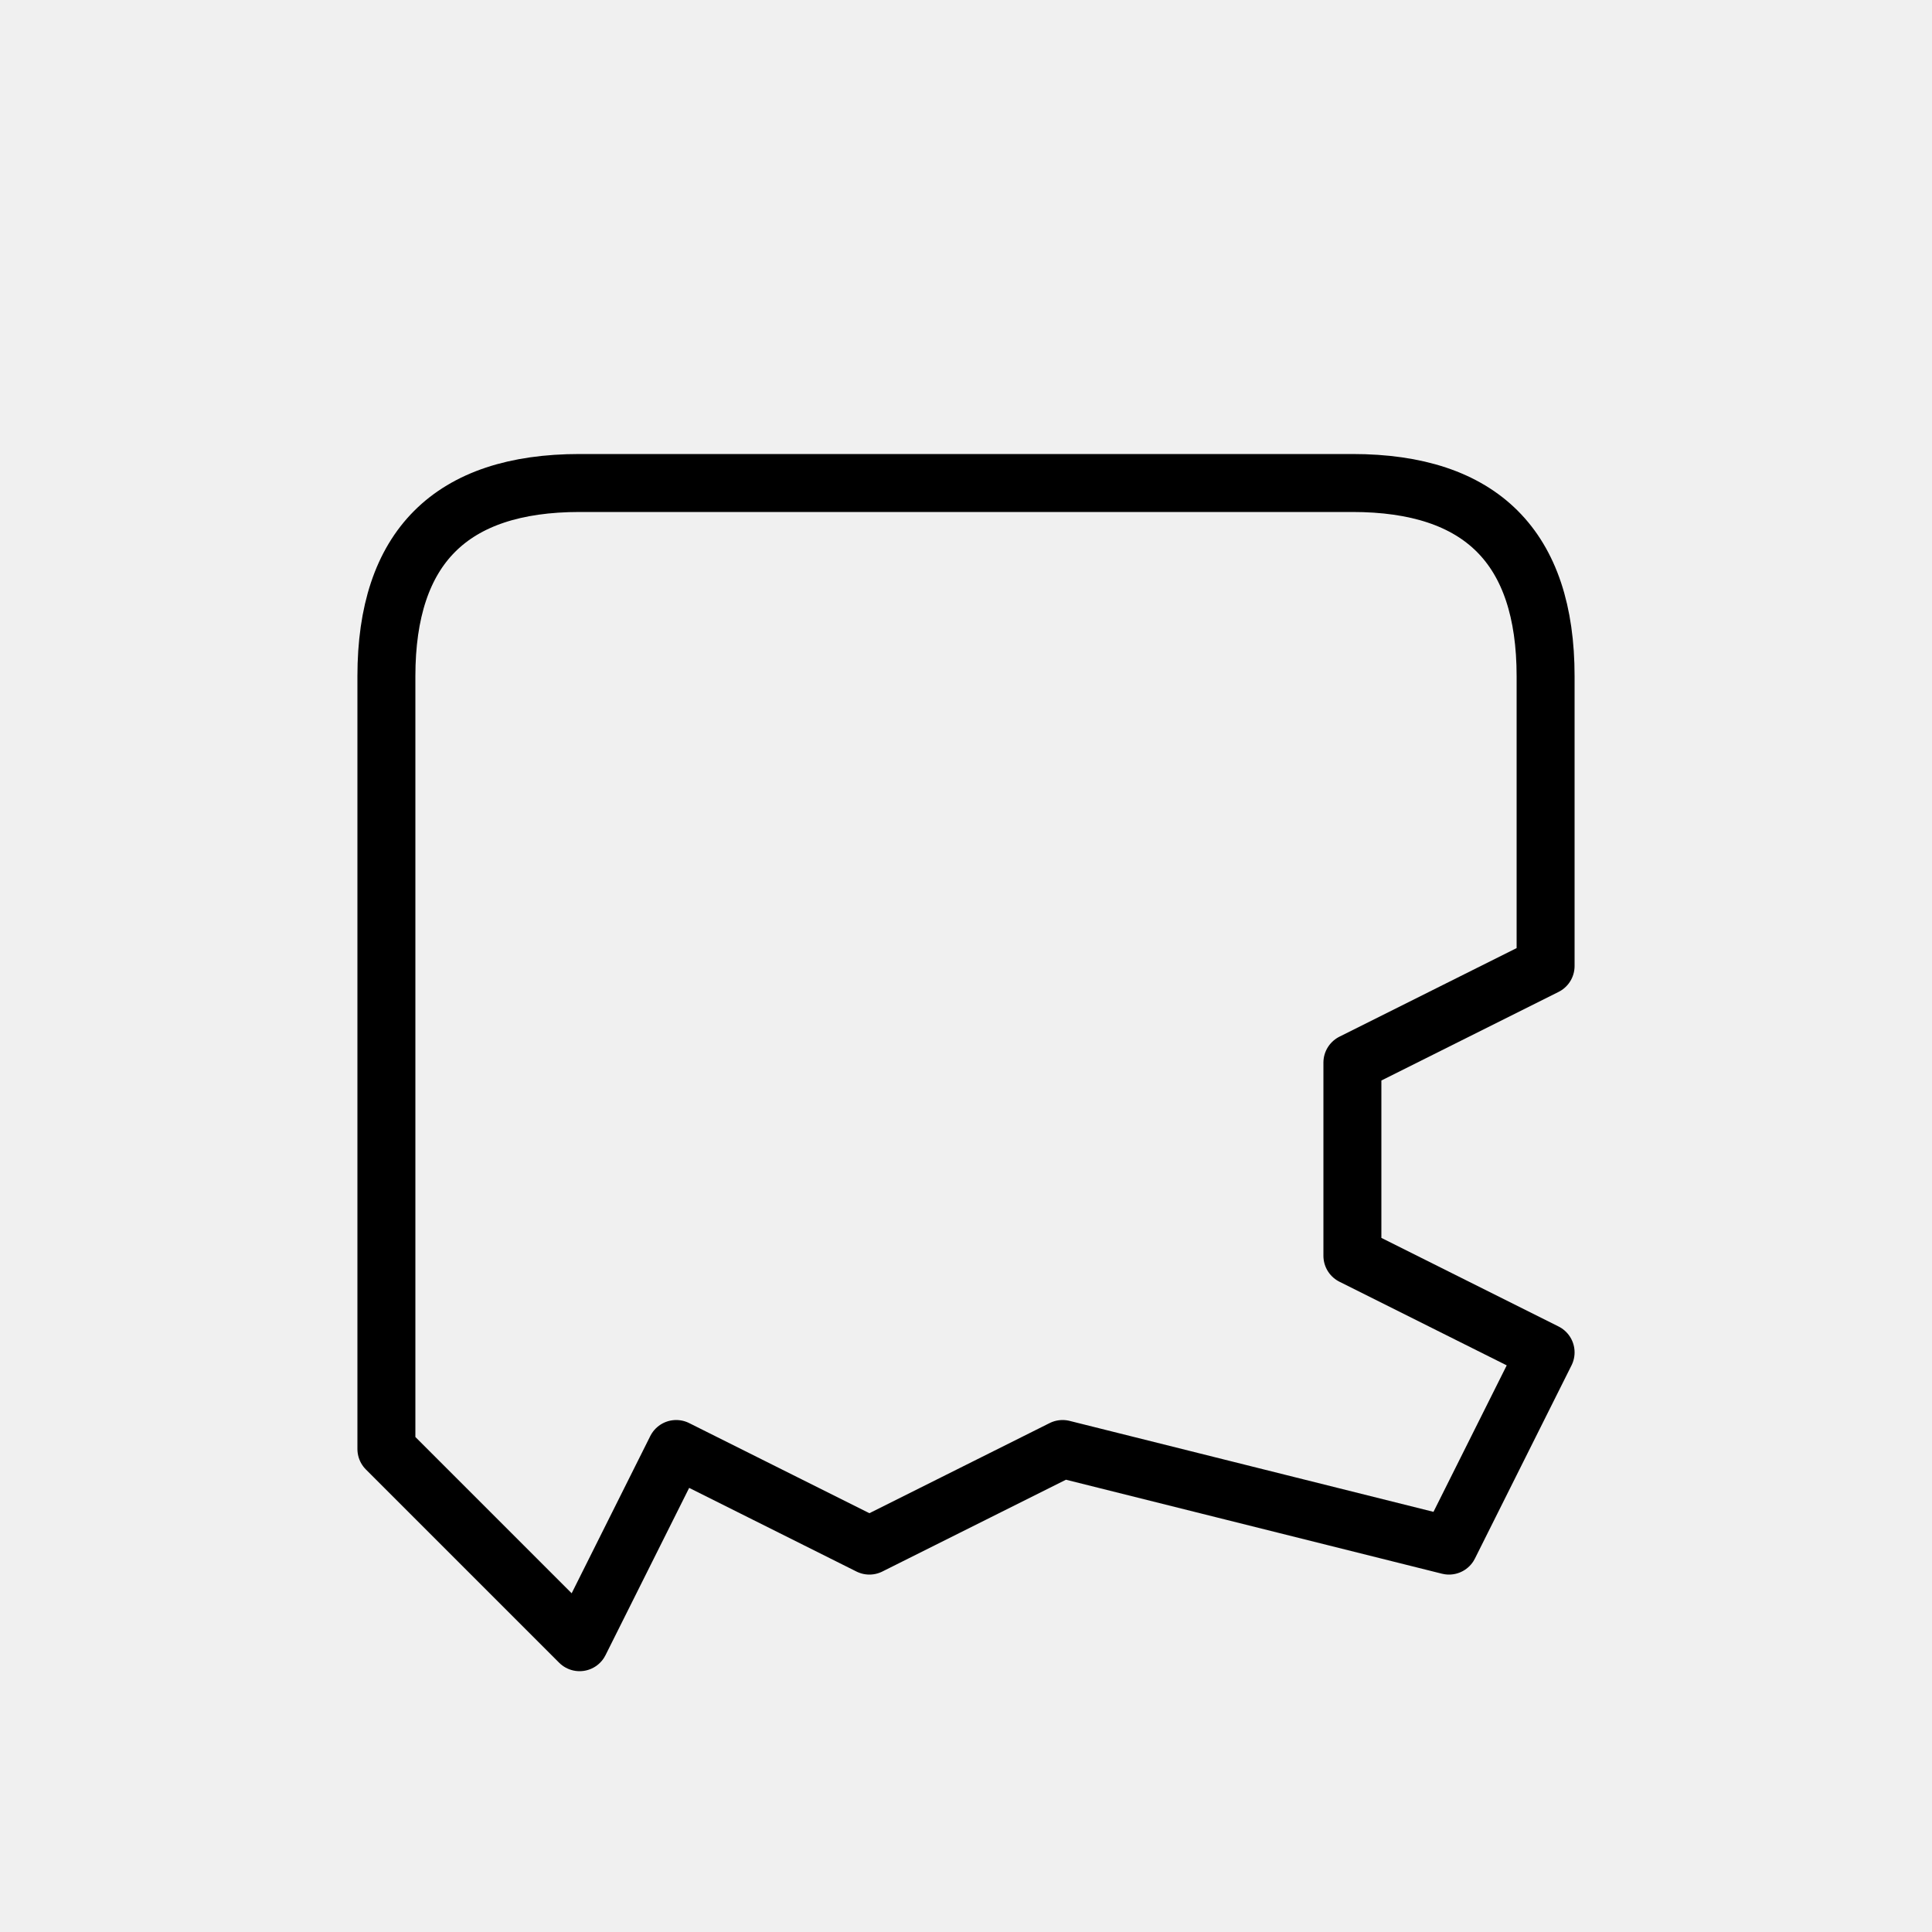
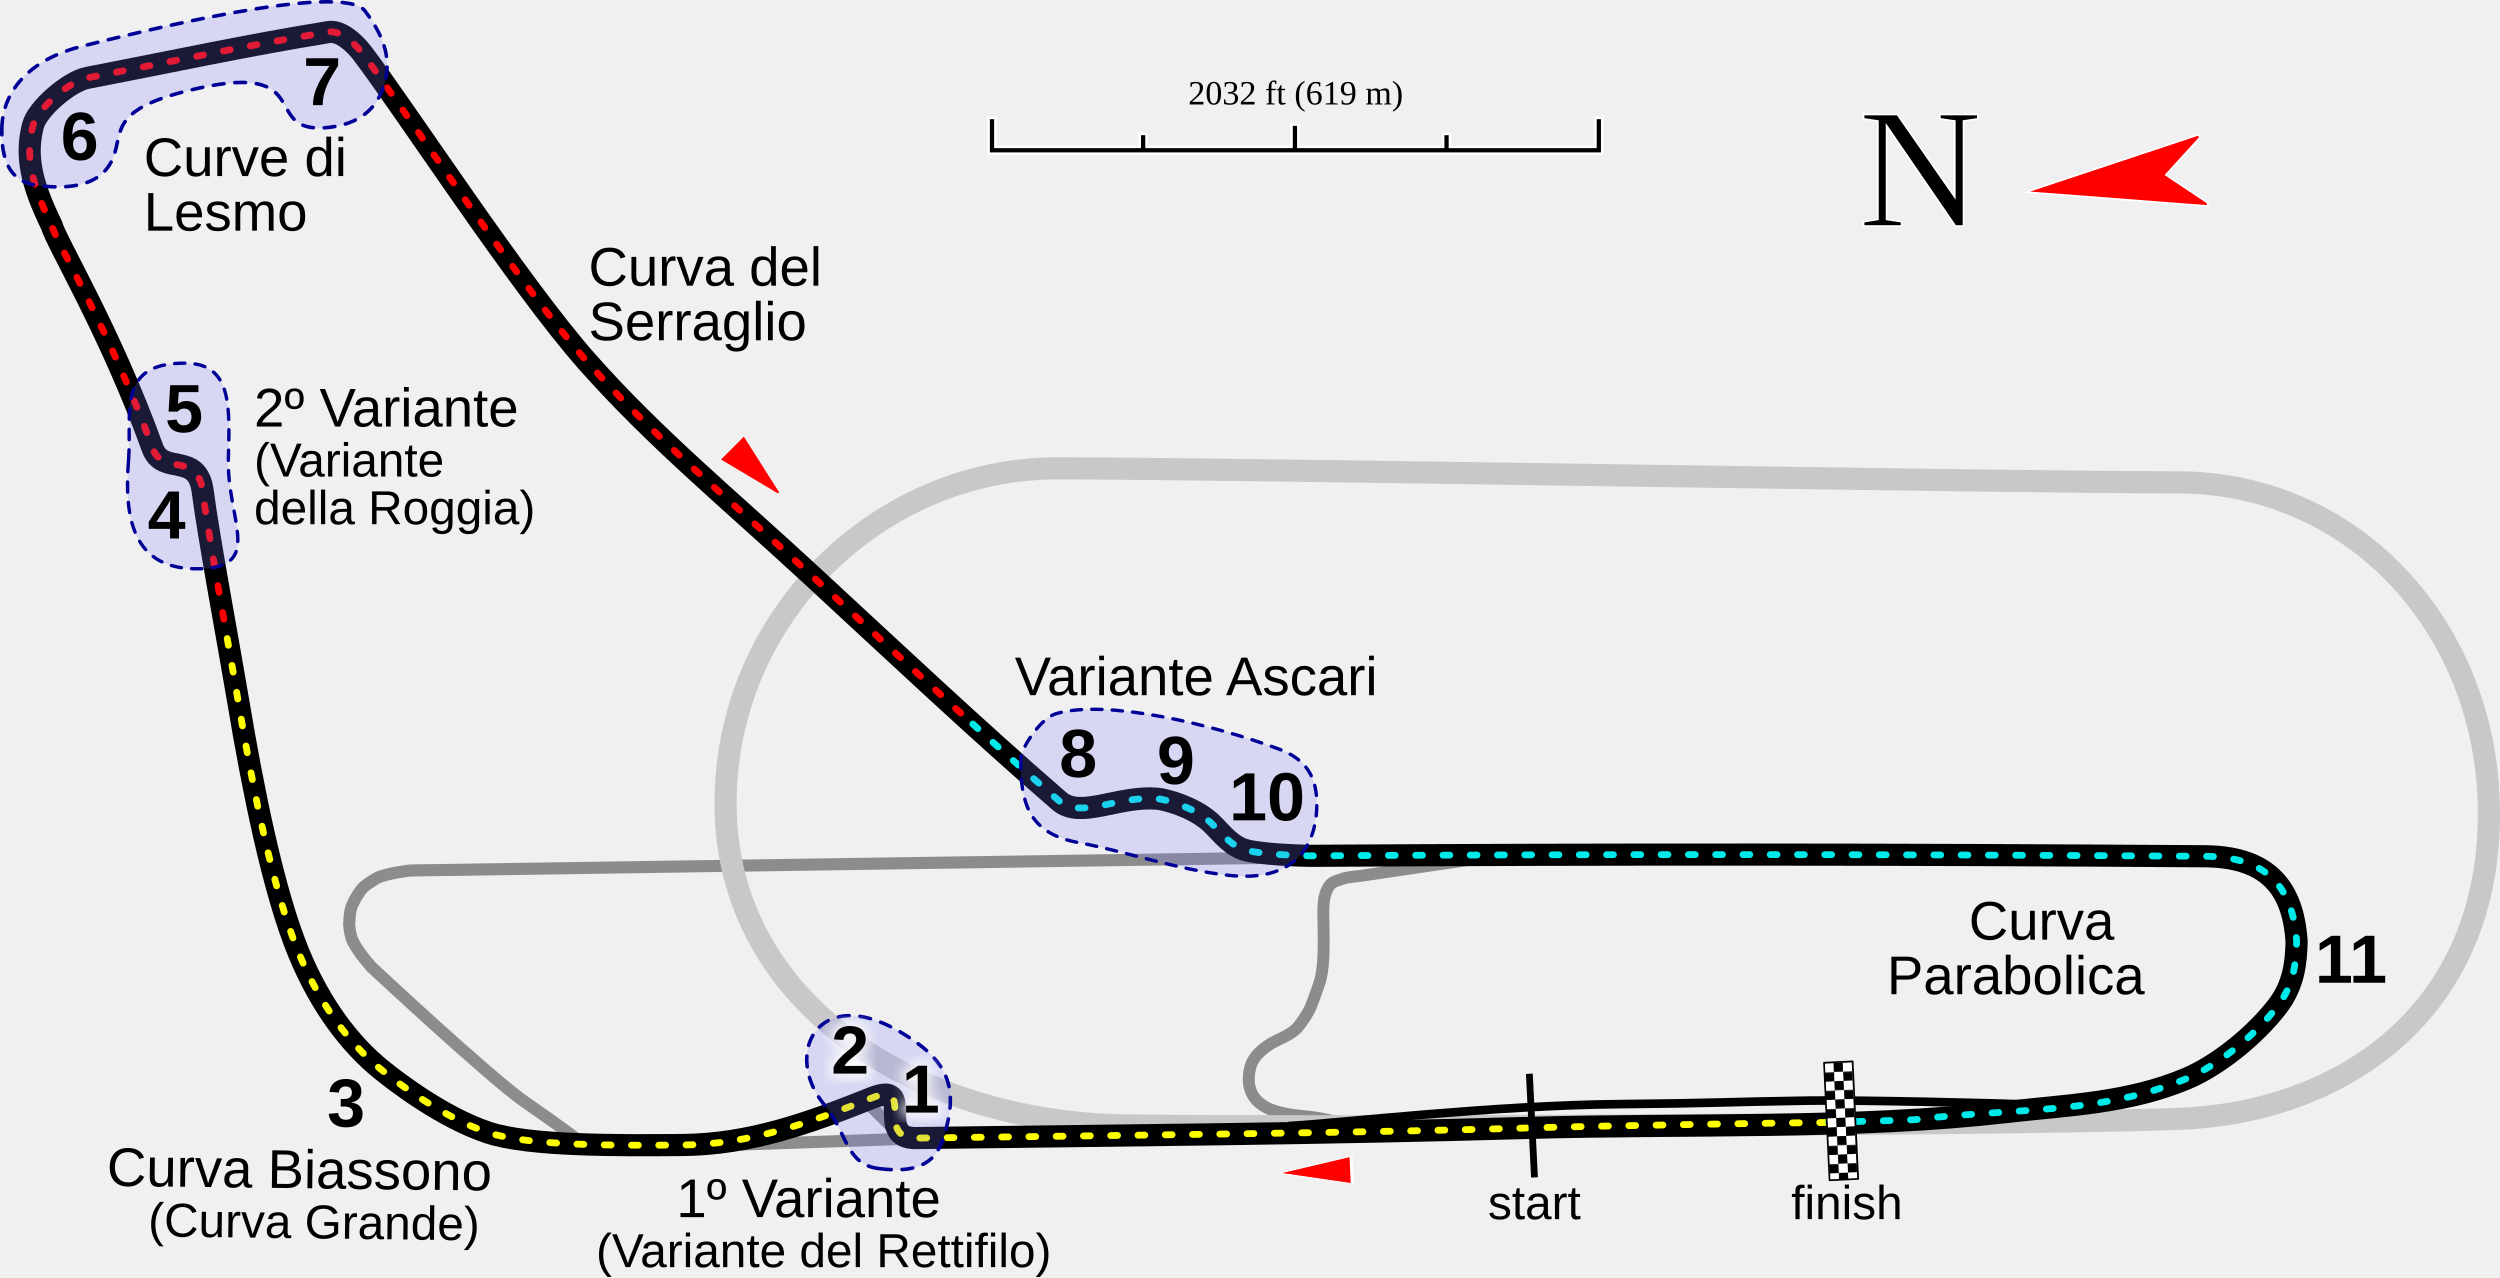
- <svg xmlns="http://www.w3.org/2000/svg" viewBox="0 0 100 100">
-   <path d="M30 85 L20 75 L20 35 Q20 25 30 25 L70 25 Q80 25 80 35 L80 50 L70 55 L70 65 L80 70 L75 80 L55 75 L45 80 L35 75 Z" fill="none" stroke="currentColor" stroke-width="3" stroke-linecap="round" stroke-linejoin="round" />
+ <svg xmlns="http://www.w3.org/2000/svg" xmlns:xlink="http://www.w3.org/1999/xlink" width="1466.655" height="749.263" id="svg2383" version="1.0">
+   <defs id="defs2385">
+     <pattern xlink:href="#pattern4256" id="pattern2580" patternTransform="matrix(-0.7255169,-0.6882039,0.6882039,-0.7255169,-80.6986,-1647.242)" />
+     <clipPath clipPathUnits="userSpaceOnUse" id="clipPath3490">
+       <rect style="fill:#006a00;fill-opacity:1;fill-rule:nonzero;stroke:none" id="rect3492" width="1511.787" height="1003.748" x="683.14" y="104.104" transform="matrix(-0.71834,0.695693,-0.695693,-0.71834,0,0)" />
+     </clipPath>
+     <pattern patternUnits="userSpaceOnUse" width="10.794" height="10.774" patternTransform="matrix(-0.563023, -0.534067, 0.534067, -0.563023, 1593.72, 910.57)" id="pattern4256">
+       <g id="g4248" transform="matrix(0.587891, 0.00609871, -0.00609871, 0.587891, -595.381, -720.708)">
+         <rect style="opacity: 1; fill: black; fill-opacity: 1; stroke: none; stroke-width: 0.5; stroke-linecap: round; stroke-linejoin: round; stroke-miterlimit: 4; stroke-dasharray: none; stroke-dashoffset: 0pt; stroke-opacity: 1;" id="rect4250" width="18.173" height="18.096" x="1025.535" y="1215.281" />
+         <rect style="opacity: 1; fill: white; fill-opacity: 1; stroke: none; stroke-width: 0.5; stroke-linecap: round; stroke-linejoin: round; stroke-miterlimit: 4; stroke-dasharray: none; stroke-dashoffset: 0pt; stroke-opacity: 1;" id="rect4252" width="9.075" height="9.075" x="1025.535" y="1215.281" />
+         <rect style="opacity: 1; fill: white; fill-opacity: 1; stroke: none; stroke-width: 0.5; stroke-linecap: round; stroke-linejoin: round; stroke-miterlimit: 4; stroke-dasharray: none; stroke-dashoffset: 0pt; stroke-opacity: 1;" id="rect4254" width="9.075" height="9.075" x="1034.641" y="1224.344" />
+       </g>
+     </pattern>
+     <pattern xlink:href="#pattern4256" id="pattern4264" patternTransform="matrix(-0.77603, 0.000979359, -0.000979359, -0.77603, -1599.83, 380.49)" />
+     <clipPath clipPathUnits="userSpaceOnUse" id="clipPath3494">
+       <rect style="fill:#006a00;fill-opacity:1;fill-rule:nonzero;stroke:none" id="rect3496" width="2168.193" height="1468.418" x="-4232.846" y="-2372.13" transform="matrix(-0.947297,-0.320358,0.951902,-0.306404,0,0)" />
+     </clipPath>
+     <clipPath clipPathUnits="userSpaceOnUse" id="clipPath9716">
+       <path id="path9718" d="M 871.135,932.363 C 1314.876,1345.252 1758.616,1758.14 2202.356,2171.029 2375.779,1984.647 2549.202,1798.266 2722.625,1611.884 2278.885,1198.996 1835.145,786.108 1391.405,373.219 1217.982,559.601 1044.559,745.982 871.135,932.363 z" style="fill:#6a6a6a;fill-opacity:1;fill-rule:nonzero;stroke:#010101;stroke-width:0.943;stroke-linecap:round;stroke-linejoin:round;stroke-miterlimit:4;stroke-opacity:1;stroke-dasharray:none;stroke-dashoffset:0" />
+     </clipPath>
+     <clipPath clipPathUnits="userSpaceOnUse" id="clipPath3494-7">
+       <rect style="fill:#006a00;fill-opacity:1;fill-rule:nonzero;stroke:none" id="rect3496-6" width="2168.193" height="1468.418" x="-4232.846" y="-2372.13" transform="matrix(-0.947297,-0.320358,0.951902,-0.306404,0,0)" />
+     </clipPath>
+     <filter id="filter7086" x="-0.402" width="1.804" y="-0.209" height="1.419" color-interpolation-filters="sRGB">
+       <feGaussianBlur stdDeviation="2.945" id="feGaussianBlur7088" />
+     </filter>
+     <filter id="filter7090" x="-0.292" width="1.583" y="-0.209" height="1.419" color-interpolation-filters="sRGB">
+       <feGaussianBlur stdDeviation="2.945" id="feGaussianBlur7092" />
+     </filter>
+   </defs>
+   <g id="layer2" style="display:inline" transform="translate(45.87176,-5.919924)">
+     <path style="fill:none;stroke:#8c8c8c;stroke-width:7;stroke-linecap:round;stroke-linejoin:miter;stroke-miterlimit:4;stroke-opacity:1;stroke-dasharray:none" d="m 752.935,668.908 c 0,0 -16.032,-6.294 -30.821,-7.859 -8.211,-0.869 -21.554,-1.681 -29.145,-8.134 -7.592,-6.452 -6.651,-15.244 -5.402,-20.57 1.39,-5.924 5.767,-9.702 10.156,-12.891 5.711,-4.149 14.071,-5.776 18.75,-12.109 7.298,-9.878 6.976,-11.801 11.279,-23.438 3.441,-9.304 2.871,-22.774 2.896,-32.905 0.021,-8.49 -1.601,-19.562 3.929,-26.105 1.773,-2.097 5.599,-2.734 7.422,-3.516 1.823,-0.781 9.245,-1.562 9.766,-1.562 l 67.401,-9.928" id="path3856" />
+     <path style="fill:none;stroke:#8c8c8c;stroke-width:7.1;stroke-linecap:round;stroke-linejoin:miter;stroke-miterlimit:4;stroke-opacity:1;stroke-dasharray:none" d="M 479.208,669.01 462.526,652.48" id="path3858" />
+     <path style="fill:none;stroke:#8c8c8c;stroke-width:7.1;stroke-linecap:butt;stroke-linejoin:miter;stroke-miterlimit:4;stroke-opacity:1;stroke-dasharray:none" d="m 489.564,673.859 -100.781,3.516" id="path3860" />
+   </g>
+   <g id="layer3" style="display:inline" transform="translate(45.87176,-5.919924)">
+     <path style="fill:none;stroke:#8c8c8c;stroke-width:7.1;stroke-linecap:round;stroke-linejoin:miter;stroke-miterlimit:4;stroke-opacity:1;stroke-dasharray:none" d="m 700.067,509.181 -505.361,7.427 c 0,0 -15.098,1.774 -19.922,4.687 -4.824,2.913 -7.229,4.475 -9.375,7.422 -2.146,2.947 -4.653,7.501 -5.469,10.547 -0.816,3.046 -0.977,9.18 -0.977,9.18 0,0 0.409,4.634 1.367,7.617 0.958,2.983 3.125,6.12 5.078,8.984 1.953,2.865 6.641,8.203 6.641,8.203 0,0 70.269,65.591 90.234,79.297 19.965,13.706 33.275,23.9 33.275,23.9" id="path3854" />
+   </g>
+   <g id="layer10" style="display:inline" transform="translate(45.87176,-5.919924)">
+     <path id="path3111" d="m 1231.206,662.371 c -104.825,3.561 -511.7,5.243 -616.59,3.798 C 491.539,664.472 379.973,594.376 379.785,477.606 379.608,367.842 469.517,280.674 574.403,280.674 c 104.886,0 552.045,8.221 656.931,8.221 104.885,0 181.468,86.276 182.927,191.152 1.655,118.953 -85.616,179.014 -183.054,182.324 z" style="fill:none;stroke:#c8c8c8;stroke-width:13;stroke-linecap:round;stroke-linejoin:round;stroke-miterlimit:4;stroke-opacity:1;stroke-dasharray:none;stroke-dashoffset:66;marker:none;visibility:visible;display:inline;overflow:visible" />
+   </g>
+   <g style="display:inline" transform="translate(-646.7363,-335.5871)" id="g3109">
+     <path id="path3113" d="m 1542.844,997.31 c -120.027,3.462 -239.463,4.389 -358.761,5.946 -24.664,0.325 0.484,-34.067 -25.999,-23.482 -36.423,14.558 -71.549,27.248 -111.072,27.545 -37.084,0.279 -89.634,0.759 -113.859,-7.277 -26.252,-8.708 -53.208,-29.185 -63.064,-37.215 -17.957,-14.63 -35.274,-37.103 -48.097,-68.18 -14.811,-35.892 -26.798,-95.408 -35.591,-148.166 -4.775,-28.652 -17.449,-96.773 -20.729,-122.54 -3.035,-23.842 -23.465,-8.922 -29.449,-25.474 -24.884,-68.828 -56.788,-121.229 -59.17,-130.662 -12.155,-24.93 -15.525,-40.924 -10.961,-58.61 2.515,-9.746 21.184,-25.874 31.811,-27.915 48.285,-9.274 91.728,-18.767 141.598,-26.891 7.193,-1.172 15.502,6.817 19.582,12.146 24.396,31.863 92.032,136.078 132.332,181.512 39.738,44.801 82.04,79.494 131.363,125.069 47.719,44.093 97.878,91.326 145.377,132.394 12.439,10.755 34.384,-3.195 57.252,-1.377 5.168,0.411 21.289,4.732 31.402,13.833 5.057,4.55 10.697,12.778 19.175,15.864 8.477,3.086 35.76,3.856 39.478,3.834 180.118,-1.078 342.897,-0.948 523.515,0.247 36.672,-0.065 53.001,16.916 55.09,50.136 -0.288,11.969 -1.516,25.148 -11.129,37.752 -12.753,16.721 -34.661,34.72 -53.541,42.631 -34.325,14.382 -69.463,15.391 -104.509,19.433 -90.311,10.416 -189.401,6.773 -282.043,9.445 z" style="fill:none;stroke:#000000;stroke-width:13;stroke-linecap:butt;stroke-linejoin:round;stroke-miterlimit:4;stroke-opacity:1;stroke-dasharray:none" />
+     <path id="path3115" d="m 1839.851,983.72 c -19.785,-0.977 -104.026,-2.858 -131.377,-2.45 -46.474,0.695 -58.044,1.59 -111.321,2.06 -74.766,0.66 -165.689,11.335 -194.547,12.858" style="fill:none;stroke:#000000;stroke-width:5.073;stroke-linecap:butt;stroke-linejoin:round;stroke-miterlimit:4;stroke-opacity:1;stroke-dasharray:none" />
+     <rect transform="matrix(-0.6848032,0.7287281,-0.7287281,-0.6848032,0,0)" style="fill:url(#pattern2580);stroke:none" width="0" height="0" x="-80.693" y="-1647.242" id="rect3129" />
+   </g>
+   <g id="layer11" transform="translate(45.87176,-5.919924)" style="display:inline">
+     <path style="fill:none;stroke:#fefe00;stroke-width:4;stroke-linecap:round;stroke-linejoin:round;stroke-miterlimit:4;stroke-opacity:1;stroke-dasharray:4, 12;stroke-dashoffset:0;display:inline" d="m 87.438,380.531 c 2.301,13.005 4.954,27.944 6.344,36.281 8.793,52.758 20.783,112.264 35.594,148.156 12.824,31.077 30.137,53.557 48.094,68.188 9.856,8.031 36.811,28.51 63.062,37.219 24.224,8.036 76.791,7.561 113.875,7.281 39.523,-0.298 74.64,-13.005 111.062,-27.562 26.482,-10.585 1.336,23.825 26,23.5 119.298,-1.557 274.586,-3.284 358.781,-5.938 42.301,-1.333 167.113,-3.291 184.568,-3.303" id="path5276" />
+     <path style="fill:none;stroke:#00eaea;stroke-width:4;stroke-linecap:round;stroke-linejoin:round;stroke-miterlimit:4;stroke-opacity:1;stroke-dasharray:4, 12;stroke-dashoffset:0;display:inline" d="m 1026.966,664.353 c 92.26,-2.6 16.744,-0.38 105.315,-6.166 35.203,-2.3 70.175,-5.055 104.5,-19.438 18.88,-7.911 40.81,-25.904 53.563,-42.625 9.613,-12.604 10.836,-25.781 11.125,-37.75 -2.089,-33.22 -18.422,-50.19 -55.094,-50.125 -180.618,-1.196 -343.414,-1.328 -523.531,-0.25 -3.718,0.022 -30.992,-0.758 -39.469,-3.844 -8.477,-3.086 -14.131,-11.293 -19.188,-15.844 -10.114,-9.101 -26.207,-13.433 -31.375,-13.844 -22.868,-1.818 -44.842,12.13 -57.281,1.375 -18.613,-16.093 -37.657,-33.257 -56.781,-50.688" id="path5273" />
+     <path style="fill:none;stroke:#fe0000;stroke-width:4;stroke-linecap:round;stroke-linejoin:round;stroke-miterlimit:4;stroke-opacity:1;stroke-dasharray:4, 12;stroke-dashoffset:0;display:inline" d="M 517.75,424.25 C 488.402,397.49 458.848,369.949 430.156,343.438 380.833,297.862 338.551,263.176 298.812,218.375 258.512,172.941 190.865,68.738 166.469,36.875 162.389,31.546 154.099,23.547 146.906,24.719 97.036,32.843 53.566,42.351 5.281,51.625 c -10.626,2.041 -29.297,18.16 -31.812,27.906 -4.564,17.686 -1.186,33.664 10.969,58.594 2.382,9.433 34.304,61.86 59.188,130.688 5.984,16.552 26.403,1.627 29.438,25.469 2.325,18.269 8.768,54.561 14.375,86.25" id="path3929" />
+   </g>
+   <g id="layer8" style="display:inline" transform="translate(45.87176,-5.919924)">
+     <path clip-path="url(#clipPath3494)" transform="matrix(-0.02874366,-0.6617229,2.00562,-0.08711993,-2009.434,1928.301)" d="m 1695.937,1398.521 -24.481,0 12.241,-21.201 z" id="path3125" style="fill:#ff0000;fill-opacity:1;stroke:#ffffff;stroke-width:0.867;stroke-linecap:round;stroke-linejoin:miter;stroke-miterlimit:4;stroke-opacity:1;stroke-dasharray:none;stroke-dashoffset:0;display:inline" />
+     <rect clip-path="url(#clipPath3490)" ry="0" transform="matrix(1.287183,-0.06064419,0.06064419,1.287183,3087.781,47.06668)" y="376.017" x="-1620.884" height="53.589" width="13.041" id="rect3127" style="fill:url(#pattern4264) #000000;fill-opacity:1;stroke:#000000;stroke-width:0.776;stroke-linecap:round;stroke-linejoin:round;stroke-miterlimit:4;stroke-opacity:1;stroke-dasharray:none;stroke-dashoffset:0;display:inline" />
+     <path id="path3131" d="m 377.938,275.403 12.5,-12.5 20.312,32.031 z" style="fill:#ff0000;fill-opacity:1;stroke:#ff0000;stroke-width:1px;stroke-linecap:butt;stroke-linejoin:miter;stroke-opacity:1;display:inline" />
+     <path style="fill:none;stroke:#000000;stroke-width:4;stroke-linecap:butt;stroke-linejoin:miter;stroke-miterlimit:4;stroke-opacity:1;stroke-dasharray:none;display:inline" d="m 851.344,635.852 3.006,60.825" id="path3097" />
+     <switch style="font-size:40px;font-style:normal;font-weight:normal;line-height:125%;letter-spacing:0px;word-spacing:0px;fill:#000000;fill-opacity:1;stroke:none;font-family:Sans">
+       <text xml:space="preserve" style="font-size:40px;font-style:normal;font-weight:normal;line-height:125%;letter-spacing:0px;word-spacing:0px;fill:#000000;fill-opacity:1;stroke:none;font-family:Sans" x="827.063" y="721.155" id="text3870-lmo" systemLanguage="lmo">
+         <tspan id="tspan3872-lmo" x="827.063" y="721.155" style="font-size:28px;font-style:normal;font-variant:normal;font-weight:normal;font-stretch:normal;font-family:Arial;-inkscape-font-specification:Arial">principi</tspan>
+       </text>
+       <text xml:space="preserve" style="font-size:40px;font-style:normal;font-weight:normal;line-height:125%;letter-spacing:0px;word-spacing:0px;fill:#000000;fill-opacity:1;stroke:none;font-family:Sans" x="827.063" y="721.155" id="text3870">
+         <tspan id="tspan3872" x="827.063" y="721.155" style="font-size:28px;font-style:normal;font-variant:normal;font-weight:normal;font-stretch:normal;font-family:Arial;-inkscape-font-specification:Arial">start</tspan>
+       </text>
+     </switch>
+     <switch style="font-size:40px;font-style:normal;font-weight:normal;line-height:125%;letter-spacing:0px;word-spacing:0px;fill:#000000;fill-opacity:1;stroke:none;display:inline;font-family:Sans">
+       <text xml:space="preserve" style="font-size:40px;font-style:normal;font-weight:normal;line-height:125%;letter-spacing:0px;word-spacing:0px;fill:#000000;fill-opacity:1;stroke:none;display:inline;font-family:Sans" x="1004.967" y="721.155" id="text3870-1-lmo" systemLanguage="lmo">
+         <tspan id="tspan3872-7-lmo" x="1004.967" y="721.155" style="font-size:28px;font-style:normal;font-variant:normal;font-weight:normal;font-stretch:normal;font-family:Arial;-inkscape-font-specification:Arial">fin</tspan>
+       </text>
+       <text xml:space="preserve" style="font-size:40px;font-style:normal;font-weight:normal;line-height:125%;letter-spacing:0px;word-spacing:0px;fill:#000000;fill-opacity:1;stroke:none;display:inline;font-family:Sans" x="1004.967" y="721.155" id="text3870-1">
+         <tspan id="tspan3872-7" x="1004.967" y="721.155" style="font-size:28px;font-style:normal;font-variant:normal;font-weight:normal;font-stretch:normal;font-family:Arial;-inkscape-font-specification:Arial">finish</tspan>
+       </text>
+     </switch>
+   </g>
+   <g id="layer6" style="display:inline" transform="translate(45.87176,-5.919924)">
+     <path style="color:#000000;fill:#7b7bff;fill-opacity:0.212;fill-rule:nonzero;stroke:#000096;stroke-width:2.112;stroke-linecap:round;stroke-linejoin:round;stroke-miterlimit:4;stroke-opacity:1;stroke-dasharray:6.337, 6.337;stroke-dashoffset:0;marker:none;visibility:visible;display:inline;overflow:visible;enable-background:accumulate" d="M -44.799,81.328 C -44.402,59.568 -28.865,40.77 2.521,32.963 33.907,25.155 155.186,-5.288 168.351,12.432 180.921,29.351 183.515,42.01 179.469,55.737 174.546,72.44 161.326,79.729 144.415,80.894 107.644,83.425 138.844,42.499 70.652,57.661 17.479,69.485 26.755,82.835 20.456,98.543 15.108,111.878 0.903,117.861 -23.622,114.798 -40.501,112.69 -45.132,99.59 -44.799,81.328 z" id="path6980" />
+     <switch style="font-size:32px;font-style:normal;font-variant:normal;font-weight:normal;font-stretch:normal;line-height:100%;fill:#000000;fill-opacity:1;stroke:none;display:inline;font-family:Arial;-inkscape-font-specification:Arial">
+       <text xml:space="preserve" style="font-size:32px;font-style:normal;font-variant:normal;font-weight:normal;font-stretch:normal;line-height:100%;fill:#000000;fill-opacity:1;stroke:none;display:inline;font-family:Arial;-inkscape-font-specification:Arial" x="299.385" y="173.524" id="text2482-lmo" systemLanguage="lmo">
+         <tspan id="tspan2484-lmo" x="299.385" y="173.524">Curva del</tspan>
+         <tspan x="299.385" y="205.524" id="tspan2486-lmo">Saragli</tspan>
+       </text>
+       <text xml:space="preserve" style="font-size:32px;font-style:normal;font-variant:normal;font-weight:normal;font-stretch:normal;line-height:100%;fill:#000000;fill-opacity:1;stroke:none;display:inline;font-family:Arial;-inkscape-font-specification:Arial" x="299.385" y="173.524" id="text2482">
+         <tspan id="tspan2484" x="299.385" y="173.524">Curva del</tspan>
+         <tspan x="299.385" y="205.524" id="tspan2486">Serraglio</tspan>
+       </text>
+     </switch>
+     <switch style="font-size:32px;font-style:normal;font-variant:normal;font-weight:normal;font-stretch:normal;text-align:start;line-height:100%;text-anchor:start;fill:#000000;fill-opacity:1;stroke:none;display:inline;font-family:Arial;-inkscape-font-specification:Arial">
+       <text xml:space="preserve" style="font-size:32px;font-style:normal;font-variant:normal;font-weight:normal;font-stretch:normal;text-align:start;line-height:100%;text-anchor:start;fill:#000000;fill-opacity:1;stroke:none;display:inline;font-family:Arial;-inkscape-font-specification:Arial" x="103.179" y="256.14" id="text2488-lmo" systemLanguage="lmo">
+         <tspan x="103.179" y="256.14" style="font-style:normal;font-variant:normal;font-weight:normal;font-stretch:normal;text-align:start;text-anchor:start;font-family:Arial;-inkscape-font-specification:Arial" id="tspan6956-lmo">2ª Variant</tspan>
+         <tspan x="103.179" y="285.466" id="tspan2492-lmo" style="font-size:28px;font-style:normal;font-variant:normal;font-weight:normal;font-stretch:normal;text-align:start;text-anchor:start;font-family:Arial;-inkscape-font-specification:Arial">Variant de</tspan>
+         <tspan x="103.179" y="313.466" style="font-size:28px;font-style:normal;font-variant:normal;font-weight:normal;font-stretch:normal;text-align:start;text-anchor:start;font-family:Arial;-inkscape-font-specification:Arial" id="tspan6958-lmo">la Ronsgia</tspan>
+       </text>
+       <text xml:space="preserve" style="font-size:32px;font-style:normal;font-variant:normal;font-weight:normal;font-stretch:normal;text-align:start;line-height:100%;text-anchor:start;fill:#000000;fill-opacity:1;stroke:none;display:inline;font-family:Arial;-inkscape-font-specification:Arial" x="103.179" y="256.14" id="text2488">
+         <tspan x="103.179" y="256.14" style="font-style:normal;font-variant:normal;font-weight:normal;font-stretch:normal;text-align:start;text-anchor:start;font-family:Arial;-inkscape-font-specification:Arial" id="tspan6956">2º Variante</tspan>
+         <tspan x="103.179" y="285.466" id="tspan2492" style="font-size:28px;font-style:normal;font-variant:normal;font-weight:normal;font-stretch:normal;text-align:start;text-anchor:start;font-family:Arial;-inkscape-font-specification:Arial">(Variante </tspan>
+         <tspan x="103.179" y="313.466" style="font-size:28px;font-style:normal;font-variant:normal;font-weight:normal;font-stretch:normal;text-align:start;text-anchor:start;font-family:Arial;-inkscape-font-specification:Arial" id="tspan6958">della Roggia)</tspan>
+       </text>
+     </switch>
+     <switch style="font-size:32px;font-style:normal;font-variant:normal;font-weight:normal;font-stretch:normal;fill:#000000;fill-opacity:1;stroke:none;display:inline;font-family:Arial;-inkscape-font-specification:Arial">
+       <text xml:space="preserve" style="font-size:32px;font-style:normal;font-variant:normal;font-weight:normal;font-stretch:normal;fill:#000000;fill-opacity:1;stroke:none;display:inline;font-family:Arial;-inkscape-font-specification:Arial" x="549.439" y="413.749" id="text2500-lmo" systemLanguage="lmo">
+         <tspan id="tspan2502-lmo" x="549.439" y="413.749">Variant Ascari</tspan>
+       </text>
+       <text xml:space="preserve" style="font-size:32px;font-style:normal;font-variant:normal;font-weight:normal;font-stretch:normal;fill:#000000;fill-opacity:1;stroke:none;display:inline;font-family:Arial;-inkscape-font-specification:Arial" x="549.439" y="413.749" id="text2500">
+         <tspan id="tspan2502" x="549.439" y="413.749">Variante Ascari</tspan>
+       </text>
+     </switch>
+     <switch style="font-size:32px;font-style:normal;font-variant:normal;font-weight:normal;font-stretch:normal;text-align:end;line-height:100%;text-anchor:end;fill:#000000;fill-opacity:1;stroke:none;display:inline;font-family:Arial;-inkscape-font-specification:Arial">
+       <text xml:space="preserve" style="font-size:32px;font-style:normal;font-variant:normal;font-weight:normal;font-stretch:normal;text-align:end;line-height:100%;text-anchor:end;fill:#000000;fill-opacity:1;stroke:none;display:inline;font-family:Arial;-inkscape-font-specification:Arial" x="1274.548" y="557.177" id="text2504-lmo" systemLanguage="lmo">
+         <tspan x="1274.548" y="557.177" id="tspan2508-lmo">Curva</tspan>
+         <tspan x="1274.548" y="589.177" id="tspan2512-lmo">Parabolega</tspan>
+       </text>
+       <text xml:space="preserve" style="font-size:32px;font-style:normal;font-variant:normal;font-weight:normal;font-stretch:normal;text-align:end;line-height:100%;text-anchor:end;fill:#000000;fill-opacity:1;stroke:none;display:inline;font-family:Arial;-inkscape-font-specification:Arial" x="1274.548" y="557.177" id="text2504">
+         <tspan x="1274.548" y="557.177" id="tspan2508">Curva</tspan>
+         <tspan x="1274.548" y="589.177" id="tspan2512">Parabolica</tspan>
+       </text>
+     </switch>
+     <switch style="font-size:32px;font-style:normal;font-variant:normal;font-weight:normal;font-stretch:normal;line-height:100%;fill:#000000;fill-opacity:1;stroke:none;display:inline;font-family:Arial;-inkscape-font-specification:Arial">
+       <text xml:space="preserve" style="font-size:32px;font-style:normal;font-variant:normal;font-weight:normal;font-stretch:normal;line-height:100%;fill:#000000;fill-opacity:1;stroke:none;display:inline;font-family:Arial;-inkscape-font-specification:Arial" x="178.273" y="701.336" id="text2518-lmo" transform="matrix(0.9999253,0.0122201,-0.0122201,0.9999253,0,0)" systemLanguage="lmo">
+         <tspan id="tspan2520-lmo" x="178.273" y="701.336" style="font-style:normal;font-variant:normal;font-weight:normal;font-stretch:normal;text-align:center;line-height:100%;text-anchor:middle;font-family:Arial;-inkscape-font-specification:Arial">Curva Biasson</tspan>
+         <tspan x="178.273" y="730.662" id="tspan6435-lmo" style="font-size:28px;font-style:normal;font-variant:normal;font-weight:normal;font-stretch:normal;text-align:center;line-height:100%;text-anchor:middle;font-family:Arial;-inkscape-font-specification:Arial">(Gran Curva)</tspan>
+       </text>
+       <text xml:space="preserve" style="font-size:32px;font-style:normal;font-variant:normal;font-weight:normal;font-stretch:normal;line-height:100%;fill:#000000;fill-opacity:1;stroke:none;display:inline;font-family:Arial;-inkscape-font-specification:Arial" x="178.273" y="701.336" id="text2518" transform="matrix(0.9999253,0.0122201,-0.0122201,0.9999253,0,0)">
+         <tspan id="tspan2520" x="178.273" y="701.336" style="font-style:normal;font-variant:normal;font-weight:normal;font-stretch:normal;text-align:center;line-height:100%;text-anchor:middle;font-family:Arial;-inkscape-font-specification:Arial">Curva Biassono</tspan>
+         <tspan x="178.273" y="730.662" id="tspan6435" style="font-size:28px;font-style:normal;font-variant:normal;font-weight:normal;font-stretch:normal;text-align:center;line-height:100%;text-anchor:middle;font-family:Arial;-inkscape-font-specification:Arial">(Curva Grande)</tspan>
+       </text>
+     </switch>
+     <switch style="font-size:32px;font-style:normal;font-variant:normal;font-weight:normal;font-stretch:normal;line-height:100%;fill:#000000;fill-opacity:1;stroke:none;display:inline;font-family:Arial;-inkscape-font-specification:Arial">
+       <text xml:space="preserve" style="font-size:32px;font-style:normal;font-variant:normal;font-weight:normal;font-stretch:normal;line-height:100%;fill:#000000;fill-opacity:1;stroke:none;display:inline;font-family:Arial;-inkscape-font-specification:Arial" x="468.496" y="719.964" id="text2554-lmo" systemLanguage="lmo">
+         <tspan id="tspan2556-lmo" x="468.496" y="719.964" style="font-style:normal;font-variant:normal;font-weight:normal;font-stretch:normal;text-align:center;line-height:100%;text-anchor:middle;font-family:Arial;-inkscape-font-specification:Arial">1ª Variant</tspan>
+         <tspan x="468.496" y="749.29" id="tspan5914-lmo" style="font-size:28px;font-style:normal;font-variant:normal;font-weight:normal;font-stretch:normal;text-align:center;line-height:100%;text-anchor:middle;font-family:Arial;-inkscape-font-specification:Arial">(Variant del Drizz)</tspan>
+       </text>
+       <text xml:space="preserve" style="font-size:32px;font-style:normal;font-variant:normal;font-weight:normal;font-stretch:normal;line-height:100%;fill:#000000;fill-opacity:1;stroke:none;display:inline;font-family:Arial;-inkscape-font-specification:Arial" x="468.496" y="719.964" id="text2554">
+         <tspan id="tspan2556" x="468.496" y="719.964" style="font-style:normal;font-variant:normal;font-weight:normal;font-stretch:normal;text-align:center;line-height:100%;text-anchor:middle;font-family:Arial;-inkscape-font-specification:Arial">1º Variante</tspan>
+         <tspan x="468.496" y="749.29" id="tspan5914" style="font-size:28px;font-style:normal;font-variant:normal;font-weight:normal;font-stretch:normal;text-align:center;line-height:100%;text-anchor:middle;font-family:Arial;-inkscape-font-specification:Arial">(Variante del Rettifilo)</tspan>
+       </text>
+     </switch>
+     <path d="m 469.719,691.481 c -19.563,-2.371 -18.471,-21.101 -31.836,-37.213 -24.654,-29.721 -4.162,-71.324 44.018,-43.177 28.016,16.367 36.125,32.542 24.891,64.507 -5.837,16.609 -21.18,17.809 -37.072,15.883 z" id="path4475-0" style="fill:#7b7bff;fill-opacity:0.212;fill-rule:nonzero;stroke:#000096;stroke-width:2.116;stroke-linecap:round;stroke-linejoin:round;stroke-miterlimit:4;stroke-opacity:1;stroke-dasharray:6.349, 6.349;stroke-dashoffset:0;marker:none;visibility:visible;display:inline;overflow:visible;enable-background:accumulate" />
+     <path d="m 29.541,275.812 c 2.152,-27.542 -7.618,-57.119 33.368,-56.841 27.784,0.189 25.931,26.247 25.19,56.398 -0.86,35.013 20.791,62.88 -15.954,64.207 -41.474,1.497 -45.121,-31.55 -42.604,-63.763 z" id="path4475-0-2" style="fill:#7b7bff;fill-opacity:0.212;fill-rule:nonzero;stroke:#000096;stroke-width:2;stroke-linecap:round;stroke-linejoin:round;stroke-miterlimit:4;stroke-opacity:1;stroke-dasharray:6, 6;stroke-dashoffset:0;marker:none;visibility:visible;display:inline;overflow:visible;enable-background:accumulate" />
+     <path style="color:#000000;fill:#7b7bff;fill-opacity:0.212;fill-rule:nonzero;stroke:#000096;stroke-width:2;stroke-linecap:round;stroke-linejoin:round;stroke-miterlimit:4;stroke-opacity:1;stroke-dasharray:6, 6;stroke-dashoffset:0;marker:none;visibility:visible;display:inline;overflow:visible;enable-background:accumulate" d="m 552.991,450.988 c -0.38,26.724 5.12,43.955 33.813,49.248 27.124,5.003 56.445,15.541 87.364,19.123 40.213,4.659 51.542,-17.858 52.446,-38.963 0.83,-19.362 -6.926,-29.37 -22.424,-35.12 -38.61,-14.325 -101.513,-29.511 -130.846,-20.574 -8.597,2.619 -20.264,20.066 -20.352,26.286 z" id="path7029" />
+     <switch style="font-size:32px;font-style:normal;font-variant:normal;font-weight:normal;font-stretch:normal;line-height:100%;fill:#000000;fill-opacity:1;stroke:none;display:inline;font-family:Arial;-inkscape-font-specification:Arial">
+       <text xml:space="preserve" style="font-size:32px;font-style:normal;font-variant:normal;font-weight:normal;font-stretch:normal;line-height:100%;fill:#000000;fill-opacity:1;stroke:none;display:inline;font-family:Arial;-inkscape-font-specification:Arial" x="38.479" y="109.231" id="text2478-lmo" systemLanguage="lmo">
+         <tspan id="tspan2480-lmo" x="38.479" y="109.231">Curve de</tspan>
+         <tspan x="38.479" y="141.231" id="tspan3093-lmo">Lesmo</tspan>
+       </text>
+       <text xml:space="preserve" style="font-size:32px;font-style:normal;font-variant:normal;font-weight:normal;font-stretch:normal;line-height:100%;fill:#000000;fill-opacity:1;stroke:none;display:inline;font-family:Arial;-inkscape-font-specification:Arial" x="38.479" y="109.231" id="text2478">
+         <tspan id="tspan2480" x="38.479" y="109.231">Curve di </tspan>
+         <tspan x="38.479" y="141.231" id="tspan3093">Lesmo</tspan>
+       </text>
+     </switch>
+   </g>
+   <g id="layer7" style="display:inline" transform="translate(45.87176,-5.919924)">
+     <switch style="font-size:40px;font-style:normal;font-weight:normal;line-height:125%;letter-spacing:0px;word-spacing:0px;fill:#030000;fill-opacity:1;stroke:#ffffff;stroke-width:5;stroke-miterlimit:4;stroke-opacity:1;stroke-dasharray:none;display:inline;filter:url(#filter7086);font-family:Sans">
+       <text id="text7054" y="658.657" x="483.179" style="font-size:40px;font-style:normal;font-weight:normal;line-height:125%;letter-spacing:0px;word-spacing:0px;fill:#030000;fill-opacity:1;stroke:#ffffff;stroke-width:5;stroke-miterlimit:4;stroke-opacity:1;stroke-dasharray:none;display:inline;filter:url(#filter7086);font-family:Sans" xml:space="preserve">
+         <tspan style="font-style:normal;font-variant:normal;font-weight:bold;font-stretch:normal;fill:#030000;fill-opacity:1;stroke:#ffffff;stroke-width:5;stroke-miterlimit:4;stroke-opacity:1;stroke-dasharray:none;font-family:Arial;-inkscape-font-specification:Arial Bold" y="658.657" x="483.179" id="tspan7056">1</tspan>
+       </text>
+     </switch>
+     <switch style="font-size:40px;font-style:normal;font-weight:normal;line-height:125%;letter-spacing:0px;word-spacing:0px;fill:#000000;fill-opacity:1;stroke:none;display:inline;font-family:Sans">
+       <text xml:space="preserve" style="font-size:40px;font-style:normal;font-weight:normal;line-height:125%;letter-spacing:0px;word-spacing:0px;fill:#000000;fill-opacity:1;stroke:none;display:inline;font-family:Sans" x="483.179" y="658.657" id="text5781">
+         <tspan id="tspan5783" x="483.179" y="658.657" style="font-style:normal;font-variant:normal;font-weight:bold;font-stretch:normal;font-family:Arial;-inkscape-font-specification:Arial Bold">1</tspan>
+       </text>
+     </switch>
+     <switch style="font-size:40px;font-style:normal;font-weight:normal;line-height:125%;letter-spacing:0px;word-spacing:0px;fill:#030000;fill-opacity:1;stroke:#ffffff;stroke-width:5;stroke-miterlimit:4;stroke-opacity:1;stroke-dasharray:none;display:inline;filter:url(#filter7090);font-family:Sans">
+       <text id="text7058" y="635.773" x="441.761" style="font-size:40px;font-style:normal;font-weight:normal;line-height:125%;letter-spacing:0px;word-spacing:0px;fill:#030000;fill-opacity:1;stroke:#ffffff;stroke-width:5;stroke-miterlimit:4;stroke-opacity:1;stroke-dasharray:none;display:inline;filter:url(#filter7090);font-family:Sans" xml:space="preserve">
+         <tspan style="font-style:normal;font-variant:normal;font-weight:bold;font-stretch:normal;fill:#030000;fill-opacity:1;stroke:#ffffff;stroke-width:5;stroke-miterlimit:4;stroke-opacity:1;stroke-dasharray:none;font-family:Arial;-inkscape-font-specification:Arial Bold" y="635.773" x="441.761" id="tspan7060">2</tspan>
+       </text>
+     </switch>
+     <switch style="font-size:40px;font-style:normal;font-weight:normal;line-height:125%;letter-spacing:0px;word-spacing:0px;fill:#000000;fill-opacity:1;stroke:none;display:inline;font-family:Sans">
+       <text xml:space="preserve" style="font-size:40px;font-style:normal;font-weight:normal;line-height:125%;letter-spacing:0px;word-spacing:0px;fill:#000000;fill-opacity:1;stroke:none;display:inline;font-family:Sans" x="441.761" y="635.773" id="text5781-3">
+         <tspan id="tspan5783-1" x="441.761" y="635.773" style="font-style:normal;font-variant:normal;font-weight:bold;font-stretch:normal;font-family:Arial;-inkscape-font-specification:Arial Bold">2</tspan>
+       </text>
+     </switch>
+     <switch style="font-size:40px;font-style:normal;font-weight:normal;line-height:125%;letter-spacing:0px;word-spacing:0px;fill:#000000;fill-opacity:1;stroke:none;display:inline;font-family:Sans">
+       <text xml:space="preserve" style="font-size:40px;font-style:normal;font-weight:normal;line-height:125%;letter-spacing:0px;word-spacing:0px;fill:#000000;fill-opacity:1;stroke:none;display:inline;font-family:Sans" x="146.04" y="666.848" id="text5781-3-6">
+         <tspan id="tspan5783-1-8" x="146.04" y="666.848" style="font-style:normal;font-variant:normal;font-weight:bold;font-stretch:normal;font-family:Arial;-inkscape-font-specification:Arial Bold">3</tspan>
+       </text>
+     </switch>
+     <switch style="font-size:40px;font-style:normal;font-weight:normal;line-height:125%;letter-spacing:0px;word-spacing:0px;fill:#000000;fill-opacity:1;stroke:none;display:inline;font-family:Sans">
+       <text xml:space="preserve" style="font-size:40px;font-style:normal;font-weight:normal;line-height:125%;letter-spacing:0px;word-spacing:0px;fill:#000000;fill-opacity:1;stroke:none;display:inline;font-family:Sans" x="40.769" y="321.81" id="text5781-3-6-8">
+         <tspan id="tspan5783-1-8-2" x="40.769" y="321.81" style="font-style:normal;font-variant:normal;font-weight:bold;font-stretch:normal;font-family:Arial;-inkscape-font-specification:Arial Bold">4</tspan>
+       </text>
+     </switch>
+     <switch style="font-size:40px;font-style:normal;font-weight:normal;line-height:125%;letter-spacing:0px;word-spacing:0px;fill:#000000;fill-opacity:1;stroke:none;display:inline;font-family:Sans">
+       <text xml:space="preserve" style="font-size:40px;font-style:normal;font-weight:normal;line-height:125%;letter-spacing:0px;word-spacing:0px;fill:#000000;fill-opacity:1;stroke:none;display:inline;font-family:Sans" x="50.996" y="259.425" id="text5781-3-6-7">
+         <tspan id="tspan5783-1-8-7" x="50.996" y="259.425" style="font-style:normal;font-variant:normal;font-weight:bold;font-stretch:normal;font-family:Arial;-inkscape-font-specification:Arial Bold">5</tspan>
+       </text>
+     </switch>
+     <switch style="font-size:40px;font-style:normal;font-weight:normal;line-height:125%;letter-spacing:0px;word-spacing:0px;fill:#000000;fill-opacity:1;stroke:none;display:inline;font-family:Sans">
+       <text xml:space="preserve" style="font-size:40px;font-style:normal;font-weight:normal;line-height:125%;letter-spacing:0px;word-spacing:0px;fill:#000000;fill-opacity:1;stroke:none;display:inline;font-family:Sans" x="-10.265" y="99.719" id="text5781-3-6-1">
+         <tspan id="tspan5783-1-8-26" x="-10.265" y="99.719" style="font-style:normal;font-variant:normal;font-weight:bold;font-stretch:normal;font-family:Arial;-inkscape-font-specification:Arial Bold">6</tspan>
+       </text>
+     </switch>
+     <switch style="font-size:40px;font-style:normal;font-weight:normal;line-height:125%;letter-spacing:0px;word-spacing:0px;fill:#000000;fill-opacity:1;stroke:none;display:inline;font-family:Sans">
+       <text xml:space="preserve" style="font-size:40px;font-style:normal;font-weight:normal;line-height:125%;letter-spacing:0px;word-spacing:0px;fill:#000000;fill-opacity:1;stroke:none;display:inline;font-family:Sans" x="132.019" y="67.6" id="text5781-3-6-0">
+         <tspan id="tspan5783-1-8-4" x="132.019" y="67.6" style="font-style:normal;font-variant:normal;font-weight:bold;font-stretch:normal;font-family:Arial;-inkscape-font-specification:Arial Bold">7</tspan>
+       </text>
+     </switch>
+     <switch style="font-size:40px;font-style:normal;font-weight:normal;line-height:125%;letter-spacing:0px;word-spacing:0px;fill:#000000;fill-opacity:1;stroke:none;display:inline;font-family:Sans">
+       <text xml:space="preserve" style="font-size:40px;font-style:normal;font-weight:normal;line-height:125%;letter-spacing:0px;word-spacing:0px;fill:#000000;fill-opacity:1;stroke:none;display:inline;font-family:Sans" x="575.541" y="461.727" id="text5781-3-6-9">
+         <tspan id="tspan5783-1-8-46" x="575.541" y="461.727" style="font-style:normal;font-variant:normal;font-weight:bold;font-stretch:normal;font-family:Arial;-inkscape-font-specification:Arial Bold">8</tspan>
+       </text>
+     </switch>
+     <switch style="font-size:40px;font-style:normal;font-weight:normal;line-height:125%;letter-spacing:0px;word-spacing:0px;fill:#000000;fill-opacity:1;stroke:none;display:inline;font-family:Sans">
+       <text xml:space="preserve" style="font-size:40px;font-style:normal;font-weight:normal;line-height:125%;letter-spacing:0px;word-spacing:0px;fill:#000000;fill-opacity:1;stroke:none;display:inline;font-family:Sans" x="632.858" y="465.818" id="text5781-3-6-03">
+         <tspan id="tspan5783-1-8-6" x="632.858" y="465.818" style="font-style:normal;font-variant:normal;font-weight:bold;font-stretch:normal;font-family:Arial;-inkscape-font-specification:Arial Bold">9</tspan>
+       </text>
+     </switch>
+     <switch style="font-size:40px;font-style:normal;font-weight:normal;line-height:125%;letter-spacing:0px;word-spacing:0px;fill:#000000;fill-opacity:1;stroke:none;display:inline;font-family:Sans">
+       <text xml:space="preserve" style="font-size:40px;font-style:normal;font-weight:normal;line-height:125%;letter-spacing:0px;word-spacing:0px;fill:#000000;fill-opacity:1;stroke:none;display:inline;font-family:Sans" x="675.213" y="487.177" id="text5781-3-6-2">
+         <tspan id="tspan5783-1-8-45" x="675.213" y="487.177" style="font-style:normal;font-variant:normal;font-weight:bold;font-stretch:normal;font-family:Arial;-inkscape-font-specification:Arial Bold">10</tspan>
+       </text>
+     </switch>
+     <switch style="font-size:40px;font-style:normal;font-weight:normal;line-height:125%;letter-spacing:0px;word-spacing:0px;fill:#000000;fill-opacity:1;stroke:none;display:inline;font-family:Sans">
+       <text xml:space="preserve" style="font-size:40px;font-style:normal;font-weight:normal;line-height:125%;letter-spacing:0px;word-spacing:0px;fill:#000000;fill-opacity:1;stroke:none;display:inline;font-family:Sans" x="1312.232" y="582.452" id="text5781-3-6-88">
+         <tspan id="tspan5783-1-8-1" x="1312.232" y="582.452" style="font-style:normal;font-variant:normal;font-weight:bold;font-stretch:normal;font-family:Arial;-inkscape-font-specification:Arial Bold">11</tspan>
+       </text>
+     </switch>
+   </g>
+   <g id="layer5" style="display:inline" transform="translate(45.87176,-5.919924)">
+     <path id="path2423" d="m 1226.705,404.748 0,19 0,2 2,0 356,0 2,0 0,-2 0,-19 -4,0 0,17 -85.344,0 0,-7.594 -4,0 0,7.594 -84.937,0 0,-13.062 -4,0 0,13.062 -85.063,0 0,-7.594 -4,0 0,7.594 -84.656,0 0,-17 -4,0 z" style="fill:#000000;fill-opacity:1;fill-rule:evenodd;stroke:#ffffff;stroke-width:1.5;stroke-linecap:butt;stroke-linejoin:miter;stroke-miterlimit:4;stroke-opacity:1;stroke-dasharray:none;display:inline" transform="translate(-692.608,-329.6671)" />
+     <switch style="font-size:20px;font-style:normal;font-weight:normal;fill:#000000;fill-opacity:1;display:inline;font-family:Times New Roman">
+       <text xml:space="preserve" style="font-size:20px;font-style:normal;font-weight:normal;fill:#000000;fill-opacity:1;display:inline;font-family:Times New Roman" x="1343.842" y="396.86" id="text2441-lmo" transform="translate(-692.608,-329.6671)" systemLanguage="lmo">
+         <tspan id="tspan2443-lmo" x="1343.842" y="396.86">619 m (2032 ft)</tspan>
+       </text>
+       <text xml:space="preserve" style="font-size:20px;font-style:normal;font-weight:normal;fill:#000000;fill-opacity:1;display:inline;font-family:Times New Roman" x="1343.842" y="396.86" id="text2441" transform="translate(-692.608,-329.6671)">
+         <tspan id="tspan2443" x="1343.842" y="396.86">2032 ft (619 m)</tspan>
+       </text>
+     </switch>
+     <switch style="font-size:100px;font-style:normal;font-weight:normal;fill:#000000;fill-opacity:1;stroke:#ffffff;stroke-width:1px;stroke-linecap:butt;stroke-linejoin:miter;stroke-opacity:1;display:inline;font-family:Times New Roman">
+       <text transform="translate(-692.608,-329.6671)" xml:space="preserve" style="font-size:100px;font-style:normal;font-weight:normal;fill:#000000;fill-opacity:1;stroke:#ffffff;stroke-width:1px;stroke-linecap:butt;stroke-linejoin:miter;stroke-opacity:1;display:inline;font-family:Times New Roman" x="1737.133" y="468.221" id="text3180">
+         <tspan style="font-size:100px;stroke-width:1" id="tspan3182" x="1737.133" y="468.221">N</tspan>
+       </text>
+     </switch>
+     <path transform="translate(-692.608,-329.6671)" style="fill:#ff0000;fill-opacity:1;fill-rule:nonzero;stroke:#ffffff;stroke-width:1;stroke-linecap:round;stroke-linejoin:round;stroke-miterlimit:4;stroke-opacity:1;stroke-dasharray:none;stroke-dashoffset:0;display:inline" d="m 1835.263,448.277 101.628,-33.781 0.246,2.002 -19.808,21.703 24.47,16.267 0.245,2.001 -106.781,-8.191 z" id="path2745" />
+   </g>
</svg>
